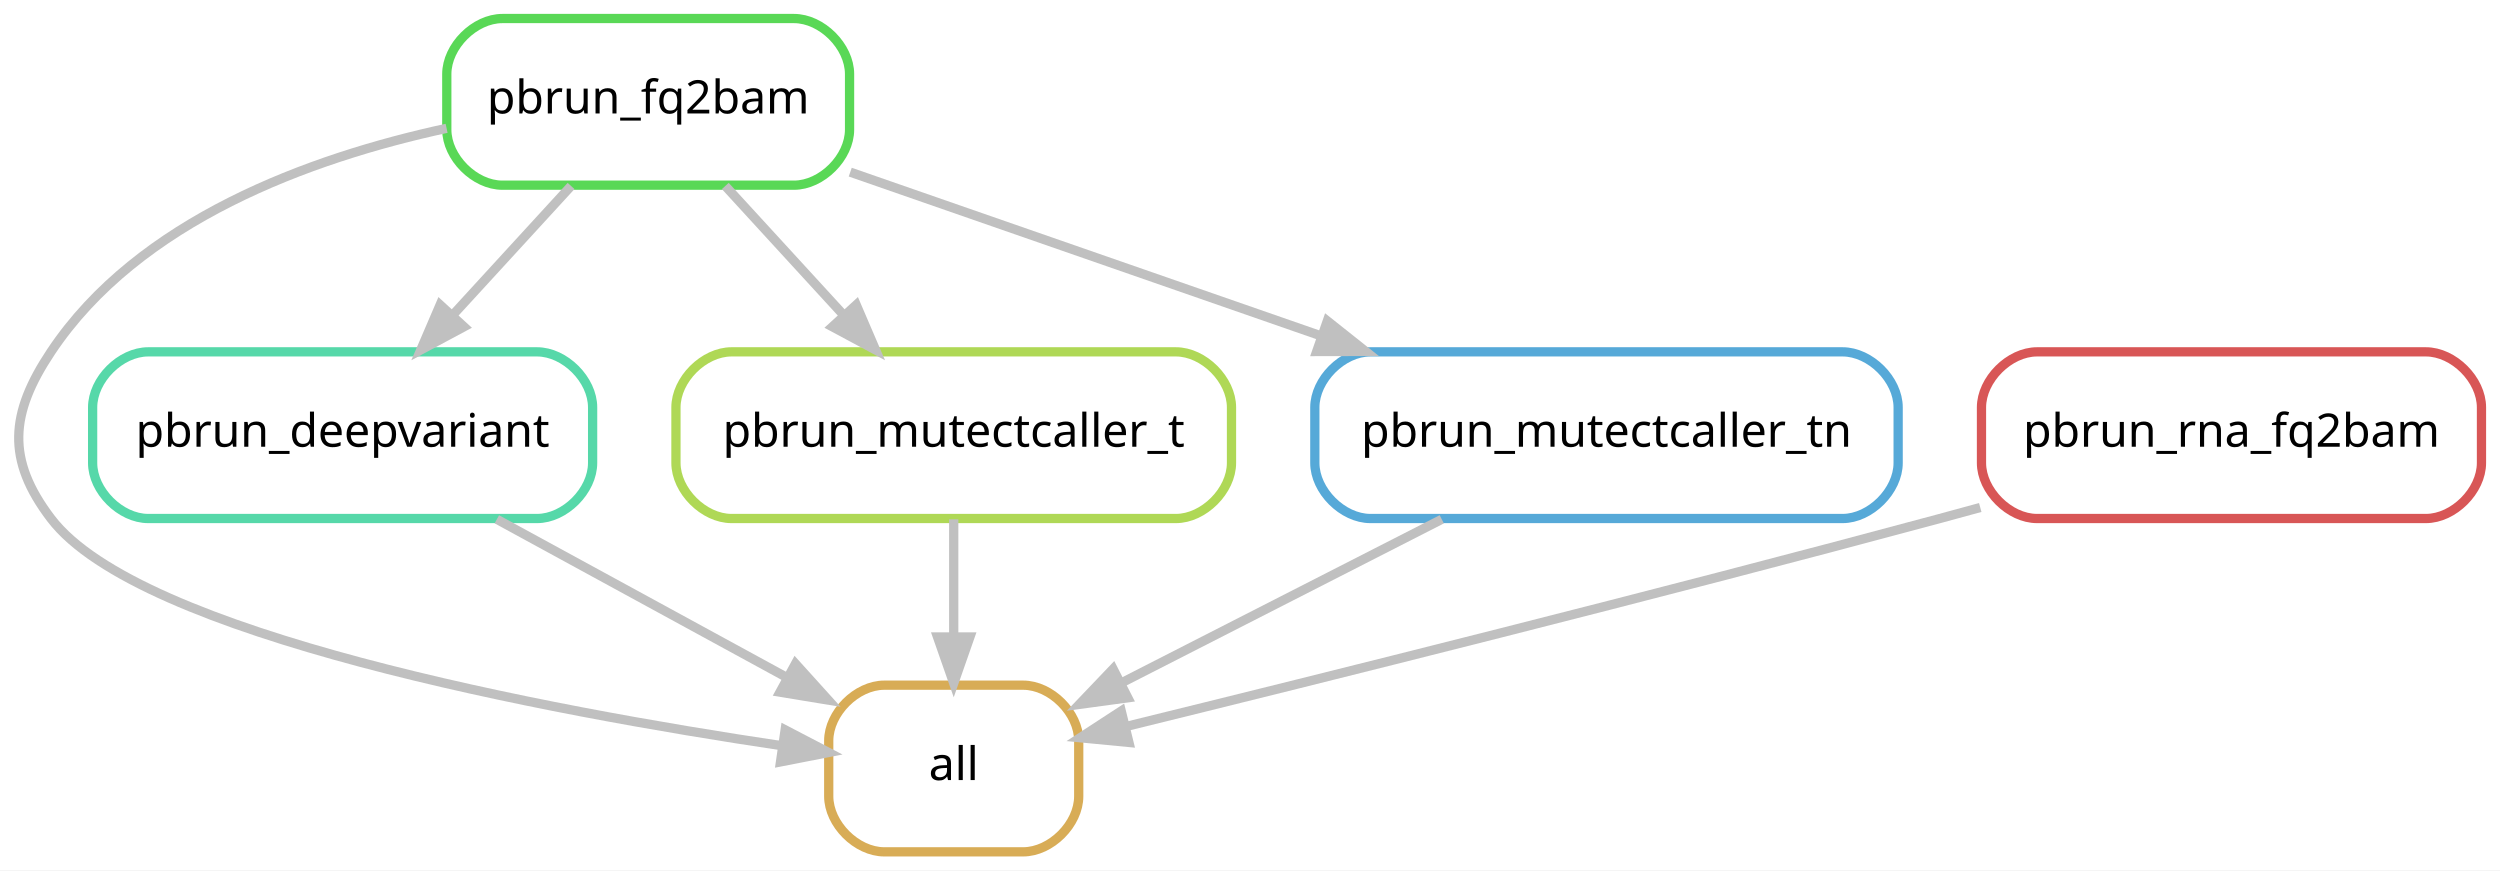
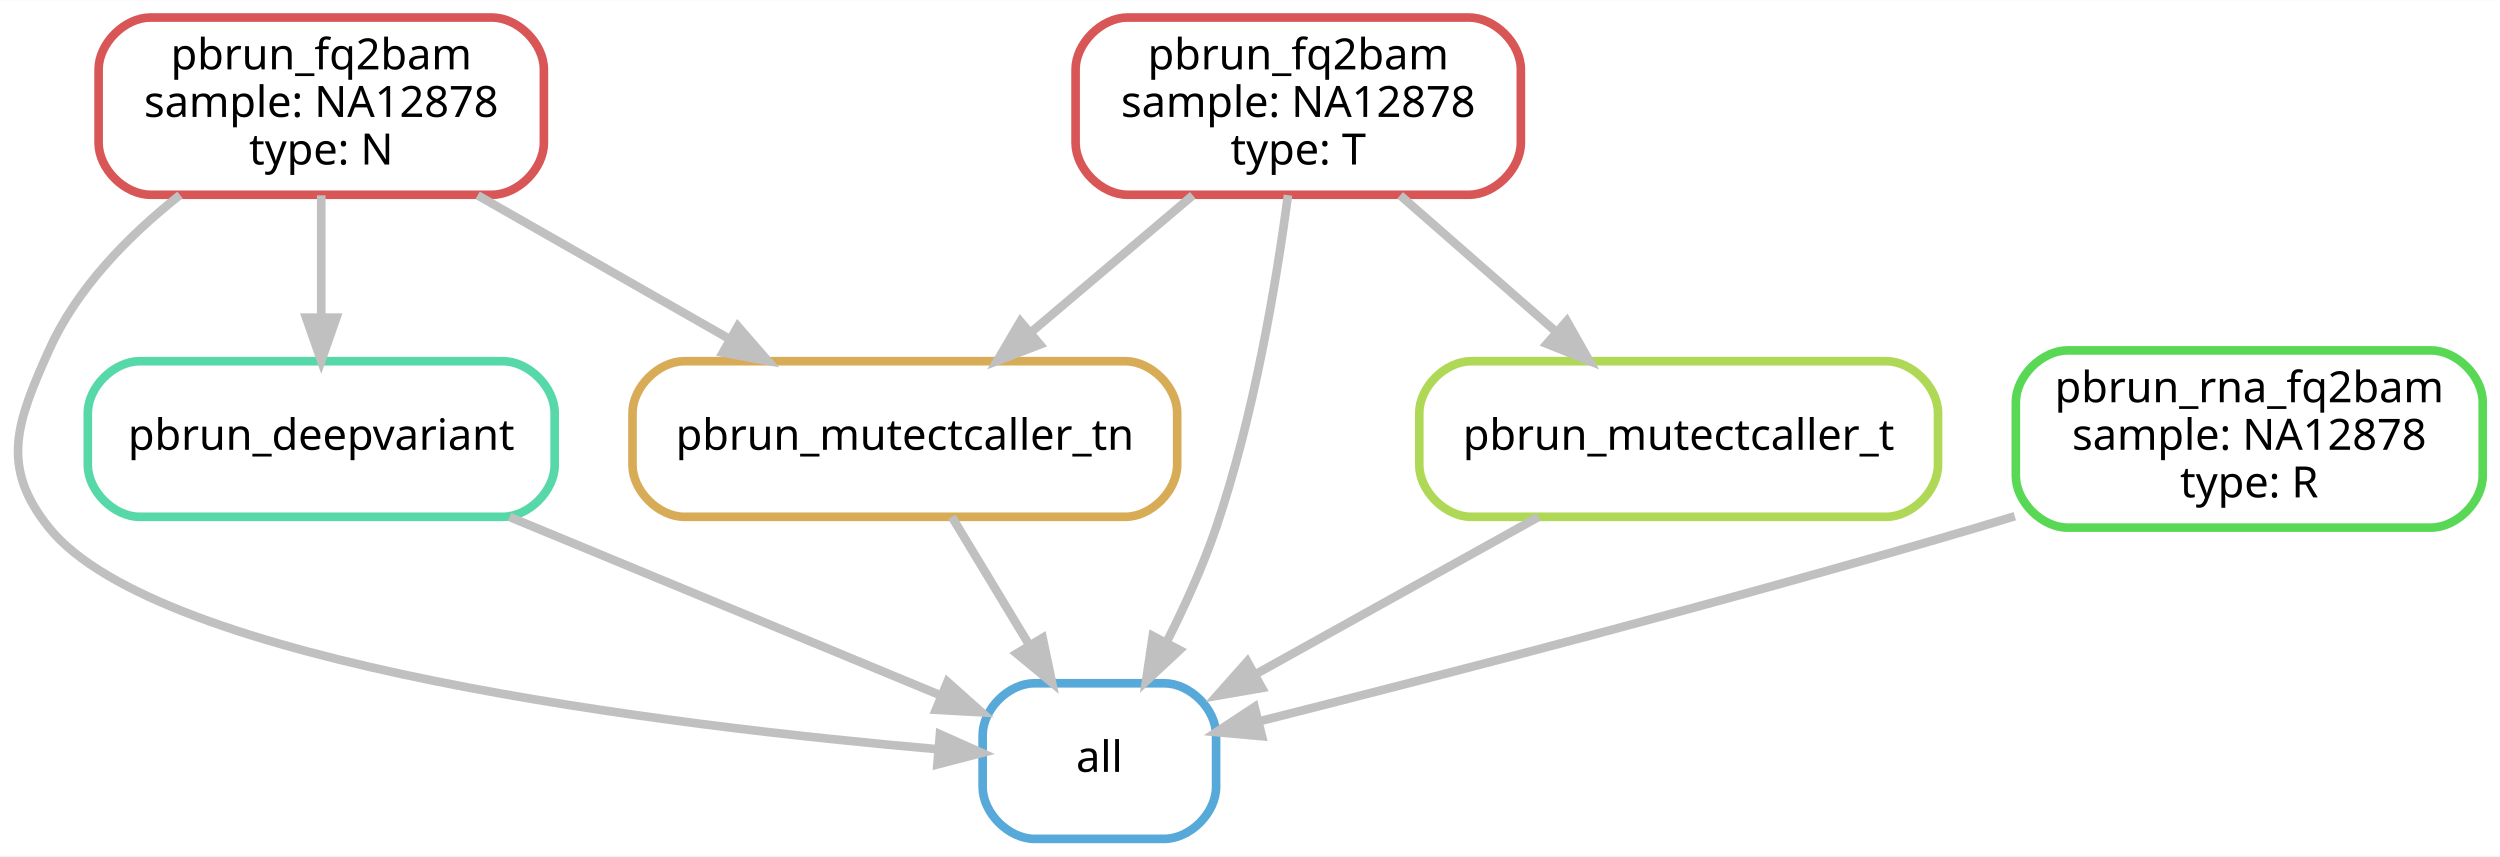
- <svg xmlns="http://www.w3.org/2000/svg" width="540pt" height="188pt" viewBox="0.00 0.00 540.01 188.00">
-   <g id="graph0" class="graph" transform="scale(1 1) rotate(0) translate(4 184)">
-     <polygon fill="#ffffff" stroke="transparent" points="-4,4 -4,-184 536.008,-184 536.008,4 -4,4" />
+ <svg xmlns="http://www.w3.org/2000/svg" width="578pt" height="198pt" viewBox="0.00 0.00 578.31 198.00">
+   <g id="graph0" class="graph" transform="scale(1 1) rotate(0) translate(4 194)">
+     <polygon fill="#ffffff" stroke="transparent" points="-4,4 -4,-194 574.31,-194 574.31,4 -4,4" />
    <g id="node1" class="node">
-       <path fill="none" stroke="#d8ac56" stroke-width="2" d="M217.008,-36C217.008,-36 187.008,-36 187.008,-36 181.008,-36 175.008,-30 175.008,-24 175.008,-24 175.008,-12 175.008,-12 175.008,-6 181.008,0 187.008,0 187.008,0 217.008,0 217.008,0 223.008,0 229.008,-6 229.008,-12 229.008,-12 229.008,-24 229.008,-24 229.008,-30 223.008,-36 217.008,-36" />
-       <text text-anchor="middle" x="202.008" y="-15.5" font-family="sans" font-size="10.00" fill="#000000">all</text>
+       <path fill="none" stroke="#56a9d8" stroke-width="2" d="M265.31,-36C265.31,-36 235.31,-36 235.31,-36 229.31,-36 223.31,-30 223.31,-24 223.31,-24 223.31,-12 223.31,-12 223.31,-6 229.31,0 235.31,0 235.31,0 265.31,0 265.31,0 271.31,0 277.31,-6 277.31,-12 277.31,-12 277.31,-24 277.31,-24 277.31,-30 271.31,-36 265.31,-36" />
+       <text text-anchor="middle" x="250.31" y="-15.5" font-family="sans" font-size="10.00" fill="#000000">all</text>
    </g>
    <g id="node2" class="node">
-       <path fill="none" stroke="#56d8a9" stroke-width="2" d="M112.008,-108C112.008,-108 28.008,-108 28.008,-108 22.008,-108 16.008,-102 16.008,-96 16.008,-96 16.008,-84 16.008,-84 16.008,-78 22.008,-72 28.008,-72 28.008,-72 112.008,-72 112.008,-72 118.008,-72 124.008,-78 124.008,-84 124.008,-84 124.008,-96 124.008,-96 124.008,-102 118.008,-108 112.008,-108" />
-       <text text-anchor="middle" x="70.008" y="-87.5" font-family="sans" font-size="10.00" fill="#000000">pbrun_deepvariant</text>
+       <path fill="none" stroke="#56d8a9" stroke-width="2" d="M112.31,-110.5C112.31,-110.5 28.31,-110.5 28.31,-110.5 22.31,-110.5 16.31,-104.5 16.31,-98.5 16.31,-98.5 16.31,-86.5 16.31,-86.5 16.31,-80.5 22.31,-74.5 28.31,-74.5 28.31,-74.5 112.31,-74.5 112.31,-74.5 118.31,-74.5 124.31,-80.5 124.31,-86.5 124.31,-86.5 124.31,-98.5 124.31,-98.5 124.31,-104.5 118.31,-110.5 112.31,-110.5" />
+       <text text-anchor="middle" x="70.31" y="-90" font-family="sans" font-size="10.00" fill="#000000">pbrun_deepvariant</text>
+     </g>
+     <g id="edge1" class="edge">
+       <path fill="none" stroke="#c0c0c0" stroke-width="2" d="M113.883,-74.466C144.45,-61.814 184.857,-45.09 213.747,-33.133" />
+       <polygon fill="#c0c0c0" stroke="#c0c0c0" stroke-width="2" points="215.171,-36.331 223.072,-29.273 212.494,-29.864 215.171,-36.331" />
+     </g>
+     <g id="node3" class="node">
+       <path fill="none" stroke="#d85656" stroke-width="2" d="M109.81,-190C109.81,-190 30.81,-190 30.81,-190 24.81,-190 18.81,-184 18.81,-178 18.81,-178 18.81,-161 18.81,-161 18.81,-155 24.81,-149 30.81,-149 30.81,-149 109.81,-149 109.81,-149 115.81,-149 121.81,-155 121.81,-161 121.81,-161 121.81,-178 121.81,-178 121.81,-184 115.81,-190 109.81,-190" />
+       <text text-anchor="middle" x="70.31" y="-178" font-family="sans" font-size="10.00" fill="#000000">pbrun_fq2bam</text>
+       <text text-anchor="middle" x="70.31" y="-167" font-family="sans" font-size="10.00" fill="#000000">sample: NA12878</text>
+       <text text-anchor="middle" x="70.31" y="-156" font-family="sans" font-size="10.00" fill="#000000">type: N</text>
+     </g>
+     <g id="edge2" class="edge">
+       <path fill="none" stroke="#c0c0c0" stroke-width="2" d="M37.64,-148.949C25.775,-139.58 13.718,-127.355 7.31,-113 -.118,-96.361 -4.092,-86.214 7.31,-72 32.681,-40.372 151.415,-26.097 213.013,-20.729" />
+       <polygon fill="#c0c0c0" stroke="#c0c0c0" stroke-width="2" points="213.428,-24.207 223.101,-19.885 212.844,-17.231 213.428,-24.207" />
+     </g>
+     <g id="edge7" class="edge">
+       <path fill="none" stroke="#c0c0c0" stroke-width="2" d="M70.31,-148.865C70.31,-140.191 70.31,-129.962 70.31,-120.616" />
+       <polygon fill="#c0c0c0" stroke="#c0c0c0" stroke-width="2" points="73.81,-120.568 70.31,-110.568 66.81,-120.568 73.81,-120.568" />
+     </g>
+     <g id="node6" class="node">
+       <path fill="none" stroke="#d8ac56" stroke-width="2" d="M256.31,-110.5C256.31,-110.5 154.31,-110.5 154.31,-110.5 148.31,-110.5 142.31,-104.5 142.31,-98.5 142.31,-98.5 142.31,-86.5 142.31,-86.5 142.31,-80.5 148.31,-74.5 154.31,-74.5 154.31,-74.5 256.31,-74.5 256.31,-74.5 262.31,-74.5 268.31,-80.5 268.31,-86.5 268.31,-86.5 268.31,-98.5 268.31,-98.5 268.31,-104.5 262.31,-110.5 256.31,-110.5" />
+       <text text-anchor="middle" x="205.31" y="-90" font-family="sans" font-size="10.00" fill="#000000">pbrun_mutectcaller_tn</text>
+     </g>
+     <g id="edge10" class="edge">
+       <path fill="none" stroke="#c0c0c0" stroke-width="2" d="M106.487,-148.865C124.475,-138.606 146.277,-126.171 164.821,-115.594" />
+       <polygon fill="#c0c0c0" stroke="#c0c0c0" stroke-width="2" points="166.679,-118.563 173.632,-110.568 163.211,-112.483 166.679,-118.563" />
+     </g>
+     <g id="node4" class="node">
+       <path fill="none" stroke="#d85656" stroke-width="2" d="M335.81,-190C335.81,-190 256.81,-190 256.81,-190 250.81,-190 244.81,-184 244.81,-178 244.81,-178 244.81,-161 244.81,-161 244.81,-155 250.81,-149 256.81,-149 256.81,-149 335.81,-149 335.81,-149 341.81,-149 347.81,-155 347.81,-161 347.81,-161 347.81,-178 347.81,-178 347.81,-184 341.81,-190 335.81,-190" />
+       <text text-anchor="middle" x="296.31" y="-178" font-family="sans" font-size="10.00" fill="#000000">pbrun_fq2bam</text>
+       <text text-anchor="middle" x="296.31" y="-167" font-family="sans" font-size="10.00" fill="#000000">sample: NA12878</text>
+       <text text-anchor="middle" x="296.31" y="-156" font-family="sans" font-size="10.00" fill="#000000">type: T</text>
+     </g>
+     <g id="edge3" class="edge">
+       <path fill="none" stroke="#c0c0c0" stroke-width="2" d="M293.948,-148.915C291.269,-128.889 286.089,-97.795 277.31,-72 274.267,-63.06 270.022,-53.725 265.798,-45.379" />
+       <polygon fill="#c0c0c0" stroke="#c0c0c0" stroke-width="2" points="268.855,-43.673 261.102,-36.451 262.659,-46.931 268.855,-43.673" />
+     </g>
+     <g id="node5" class="node">
+       <path fill="none" stroke="#afd856" stroke-width="2" d="M432.31,-110.5C432.31,-110.5 336.31,-110.5 336.31,-110.5 330.31,-110.5 324.31,-104.5 324.31,-98.5 324.31,-98.5 324.31,-86.5 324.31,-86.5 324.31,-80.5 330.31,-74.5 336.31,-74.5 336.31,-74.5 432.31,-74.5 432.31,-74.5 438.31,-74.5 444.31,-80.5 444.31,-86.5 444.31,-86.5 444.31,-98.5 444.31,-98.5 444.31,-104.5 438.31,-110.5 432.31,-110.5" />
+       <text text-anchor="middle" x="384.31" y="-90" font-family="sans" font-size="10.00" fill="#000000">pbrun_mutectcaller_t</text>
+     </g>
+     <g id="edge8" class="edge">
+       <path fill="none" stroke="#c0c0c0" stroke-width="2" d="M319.892,-148.865C330.978,-139.165 344.286,-127.521 355.921,-117.34" />
+       <polygon fill="#c0c0c0" stroke="#c0c0c0" stroke-width="2" points="358.439,-119.787 363.66,-110.568 353.83,-114.519 358.439,-119.787" />
+     </g>
+     <g id="edge9" class="edge">
+       <path fill="none" stroke="#c0c0c0" stroke-width="2" d="M271.923,-148.865C260.349,-139.072 246.433,-127.297 234.32,-117.047" />
+       <polygon fill="#c0c0c0" stroke="#c0c0c0" stroke-width="2" points="236.558,-114.356 226.663,-110.568 232.036,-119.7 236.558,-114.356" />
    </g>
    <g id="edge4" class="edge">
-       <path fill="none" stroke="#c0c0c0" stroke-width="2" d="M103.317,-71.831C122.438,-61.402 146.456,-48.301 166.01,-37.635" />
-       <polygon fill="#c0c0c0" stroke="#c0c0c0" stroke-width="2" points="167.825,-40.632 174.928,-32.771 164.473,-34.487 167.825,-40.632" />
+       <path fill="none" stroke="#c0c0c0" stroke-width="2" d="M351.872,-74.466C332.124,-63.486 306.86,-49.44 286.47,-38.104" />
+       <polygon fill="#c0c0c0" stroke="#c0c0c0" stroke-width="2" points="287.923,-34.907 277.482,-33.107 284.521,-41.025 287.923,-34.907" />
    </g>
-     <g id="node3" class="node">
-       <path fill="none" stroke="#59d856" stroke-width="2" d="M167.508,-180C167.508,-180 104.508,-180 104.508,-180 98.508,-180 92.508,-174 92.508,-168 92.508,-168 92.508,-156 92.508,-156 92.508,-150 98.508,-144 104.508,-144 104.508,-144 167.508,-144 167.508,-144 173.508,-144 179.508,-150 179.508,-156 179.508,-156 179.508,-168 179.508,-168 179.508,-174 173.508,-180 167.508,-180" />
-       <text text-anchor="middle" x="136.008" y="-159.5" font-family="sans" font-size="10.00" fill="#000000">pbrun_fq2bam</text>
+     <g id="edge5" class="edge">
+       <path fill="none" stroke="#c0c0c0" stroke-width="2" d="M216.203,-74.466C221.58,-65.564 228.175,-54.645 234.128,-44.79" />
+       <polygon fill="#c0c0c0" stroke="#c0c0c0" stroke-width="2" points="237.186,-46.496 239.361,-36.127 231.195,-42.877 237.186,-46.496" />
    </g>
-     <g id="edge3" class="edge">
-       <path fill="none" stroke="#c0c0c0" stroke-width="2" d="M92.467,-156.285C62.917,-149.891 25.907,-136.398 7.008,-108 -1.856,-94.68 -2.679,-84.734 7.008,-72 26.06,-46.955 113.95,-30.517 164.997,-22.906" />
-       <polygon fill="#c0c0c0" stroke="#c0c0c0" stroke-width="2" points="165.593,-26.356 174.988,-21.458 164.589,-19.428 165.593,-26.356" />
+     <g id="node7" class="node">
+       <path fill="none" stroke="#59d856" stroke-width="2" d="M558.31,-113C558.31,-113 474.31,-113 474.31,-113 468.31,-113 462.31,-107 462.31,-101 462.31,-101 462.31,-84 462.31,-84 462.31,-78 468.31,-72 474.31,-72 474.31,-72 558.31,-72 558.31,-72 564.31,-72 570.31,-78 570.31,-84 570.31,-84 570.31,-101 570.31,-101 570.31,-107 564.31,-113 558.31,-113" />
+       <text text-anchor="middle" x="516.31" y="-101" font-family="sans" font-size="10.00" fill="#000000">pbrun_rna_fq2bam</text>
+       <text text-anchor="middle" x="516.31" y="-90" font-family="sans" font-size="10.00" fill="#000000">sample: NA12878</text>
+       <text text-anchor="middle" x="516.31" y="-79" font-family="sans" font-size="10.00" fill="#000000">type: R</text>
    </g>
    <g id="edge6" class="edge">
-       <path fill="none" stroke="#c0c0c0" stroke-width="2" d="M119.354,-143.831C111.597,-135.369 102.228,-125.149 93.747,-115.897" />
-       <polygon fill="#c0c0c0" stroke="#c0c0c0" stroke-width="2" points="96.224,-113.42 86.887,-108.413 91.064,-118.15 96.224,-113.42" />
-     </g>
-     <g id="node4" class="node">
-       <path fill="none" stroke="#afd856" stroke-width="2" d="M250.008,-108C250.008,-108 154.008,-108 154.008,-108 148.008,-108 142.008,-102 142.008,-96 142.008,-96 142.008,-84 142.008,-84 142.008,-78 148.008,-72 154.008,-72 154.008,-72 250.008,-72 250.008,-72 256.008,-72 262.008,-78 262.008,-84 262.008,-84 262.008,-96 262.008,-96 262.008,-102 256.008,-108 250.008,-108" />
-       <text text-anchor="middle" x="202.008" y="-87.5" font-family="sans" font-size="10.00" fill="#000000">pbrun_mutectcaller_t</text>
-     </g>
-     <g id="edge7" class="edge">
-       <path fill="none" stroke="#c0c0c0" stroke-width="2" d="M152.663,-143.831C160.42,-135.369 169.788,-125.149 178.269,-115.897" />
-       <polygon fill="#c0c0c0" stroke="#c0c0c0" stroke-width="2" points="180.952,-118.15 185.129,-108.413 175.792,-113.42 180.952,-118.15" />
-     </g>
-     <g id="node5" class="node">
-       <path fill="none" stroke="#56a9d8" stroke-width="2" d="M394.008,-108C394.008,-108 292.008,-108 292.008,-108 286.008,-108 280.008,-102 280.008,-96 280.008,-96 280.008,-84 280.008,-84 280.008,-78 286.008,-72 292.008,-72 292.008,-72 394.008,-72 394.008,-72 400.008,-72 406.008,-78 406.008,-84 406.008,-84 406.008,-96 406.008,-96 406.008,-102 400.008,-108 394.008,-108" />
-       <text text-anchor="middle" x="343.008" y="-87.5" font-family="sans" font-size="10.00" fill="#000000">pbrun_mutectcaller_tn</text>
-     </g>
-     <g id="edge8" class="edge">
-       <path fill="none" stroke="#c0c0c0" stroke-width="2" d="M179.655,-146.819C209.235,-136.53 248.755,-122.784 281.513,-111.39" />
-       <polygon fill="#c0c0c0" stroke="#c0c0c0" stroke-width="2" points="282.705,-114.681 291,-108.09 280.405,-108.069 282.705,-114.681" />
-     </g>
-     <g id="edge2" class="edge">
-       <path fill="none" stroke="#c0c0c0" stroke-width="2" d="M202.008,-71.831C202.008,-64.131 202.008,-54.974 202.008,-46.417" />
-       <polygon fill="#c0c0c0" stroke="#c0c0c0" stroke-width="2" points="205.508,-46.413 202.008,-36.413 198.508,-46.413 205.508,-46.413" />
-     </g>
-     <g id="edge5" class="edge">
-       <path fill="none" stroke="#c0c0c0" stroke-width="2" d="M307.428,-71.831C286.25,-61.017 259.449,-47.331 238.169,-36.465" />
-       <polygon fill="#c0c0c0" stroke="#c0c0c0" stroke-width="2" points="239.619,-33.276 229.121,-31.845 236.436,-39.51 239.619,-33.276" />
-     </g>
-     <g id="node6" class="node">
-       <path fill="none" stroke="#d85656" stroke-width="2" d="M520.008,-108C520.008,-108 436.008,-108 436.008,-108 430.008,-108 424.008,-102 424.008,-96 424.008,-96 424.008,-84 424.008,-84 424.008,-78 430.008,-72 436.008,-72 436.008,-72 520.008,-72 520.008,-72 526.008,-72 532.008,-78 532.008,-84 532.008,-84 532.008,-96 532.008,-96 532.008,-102 526.008,-108 520.008,-108" />
-       <text text-anchor="middle" x="478.008" y="-87.5" font-family="sans" font-size="10.00" fill="#000000">pbrun_rna_fq2bam</text>
-     </g>
-     <g id="edge1" class="edge">
-       <path fill="none" stroke="#c0c0c0" stroke-width="2" d="M423.741,-74.383C420.789,-73.569 417.864,-72.77 415.008,-72 353.587,-55.444 281.809,-37.545 239.227,-27.077" />
-       <polygon fill="#c0c0c0" stroke="#c0c0c0" stroke-width="2" points="239.857,-23.628 229.311,-24.644 238.189,-30.426 239.857,-23.628" />
+       <path fill="none" stroke="#c0c0c0" stroke-width="2" d="M462.072,-74.643C459.113,-73.734 456.178,-72.847 453.31,-72 395.597,-54.948 327.94,-37.442 287.139,-27.153" />
+       <polygon fill="#c0c0c0" stroke="#c0c0c0" stroke-width="2" points="287.918,-23.74 277.367,-24.697 286.212,-30.529 287.918,-23.74" />
    </g>
  </g>
</svg>
